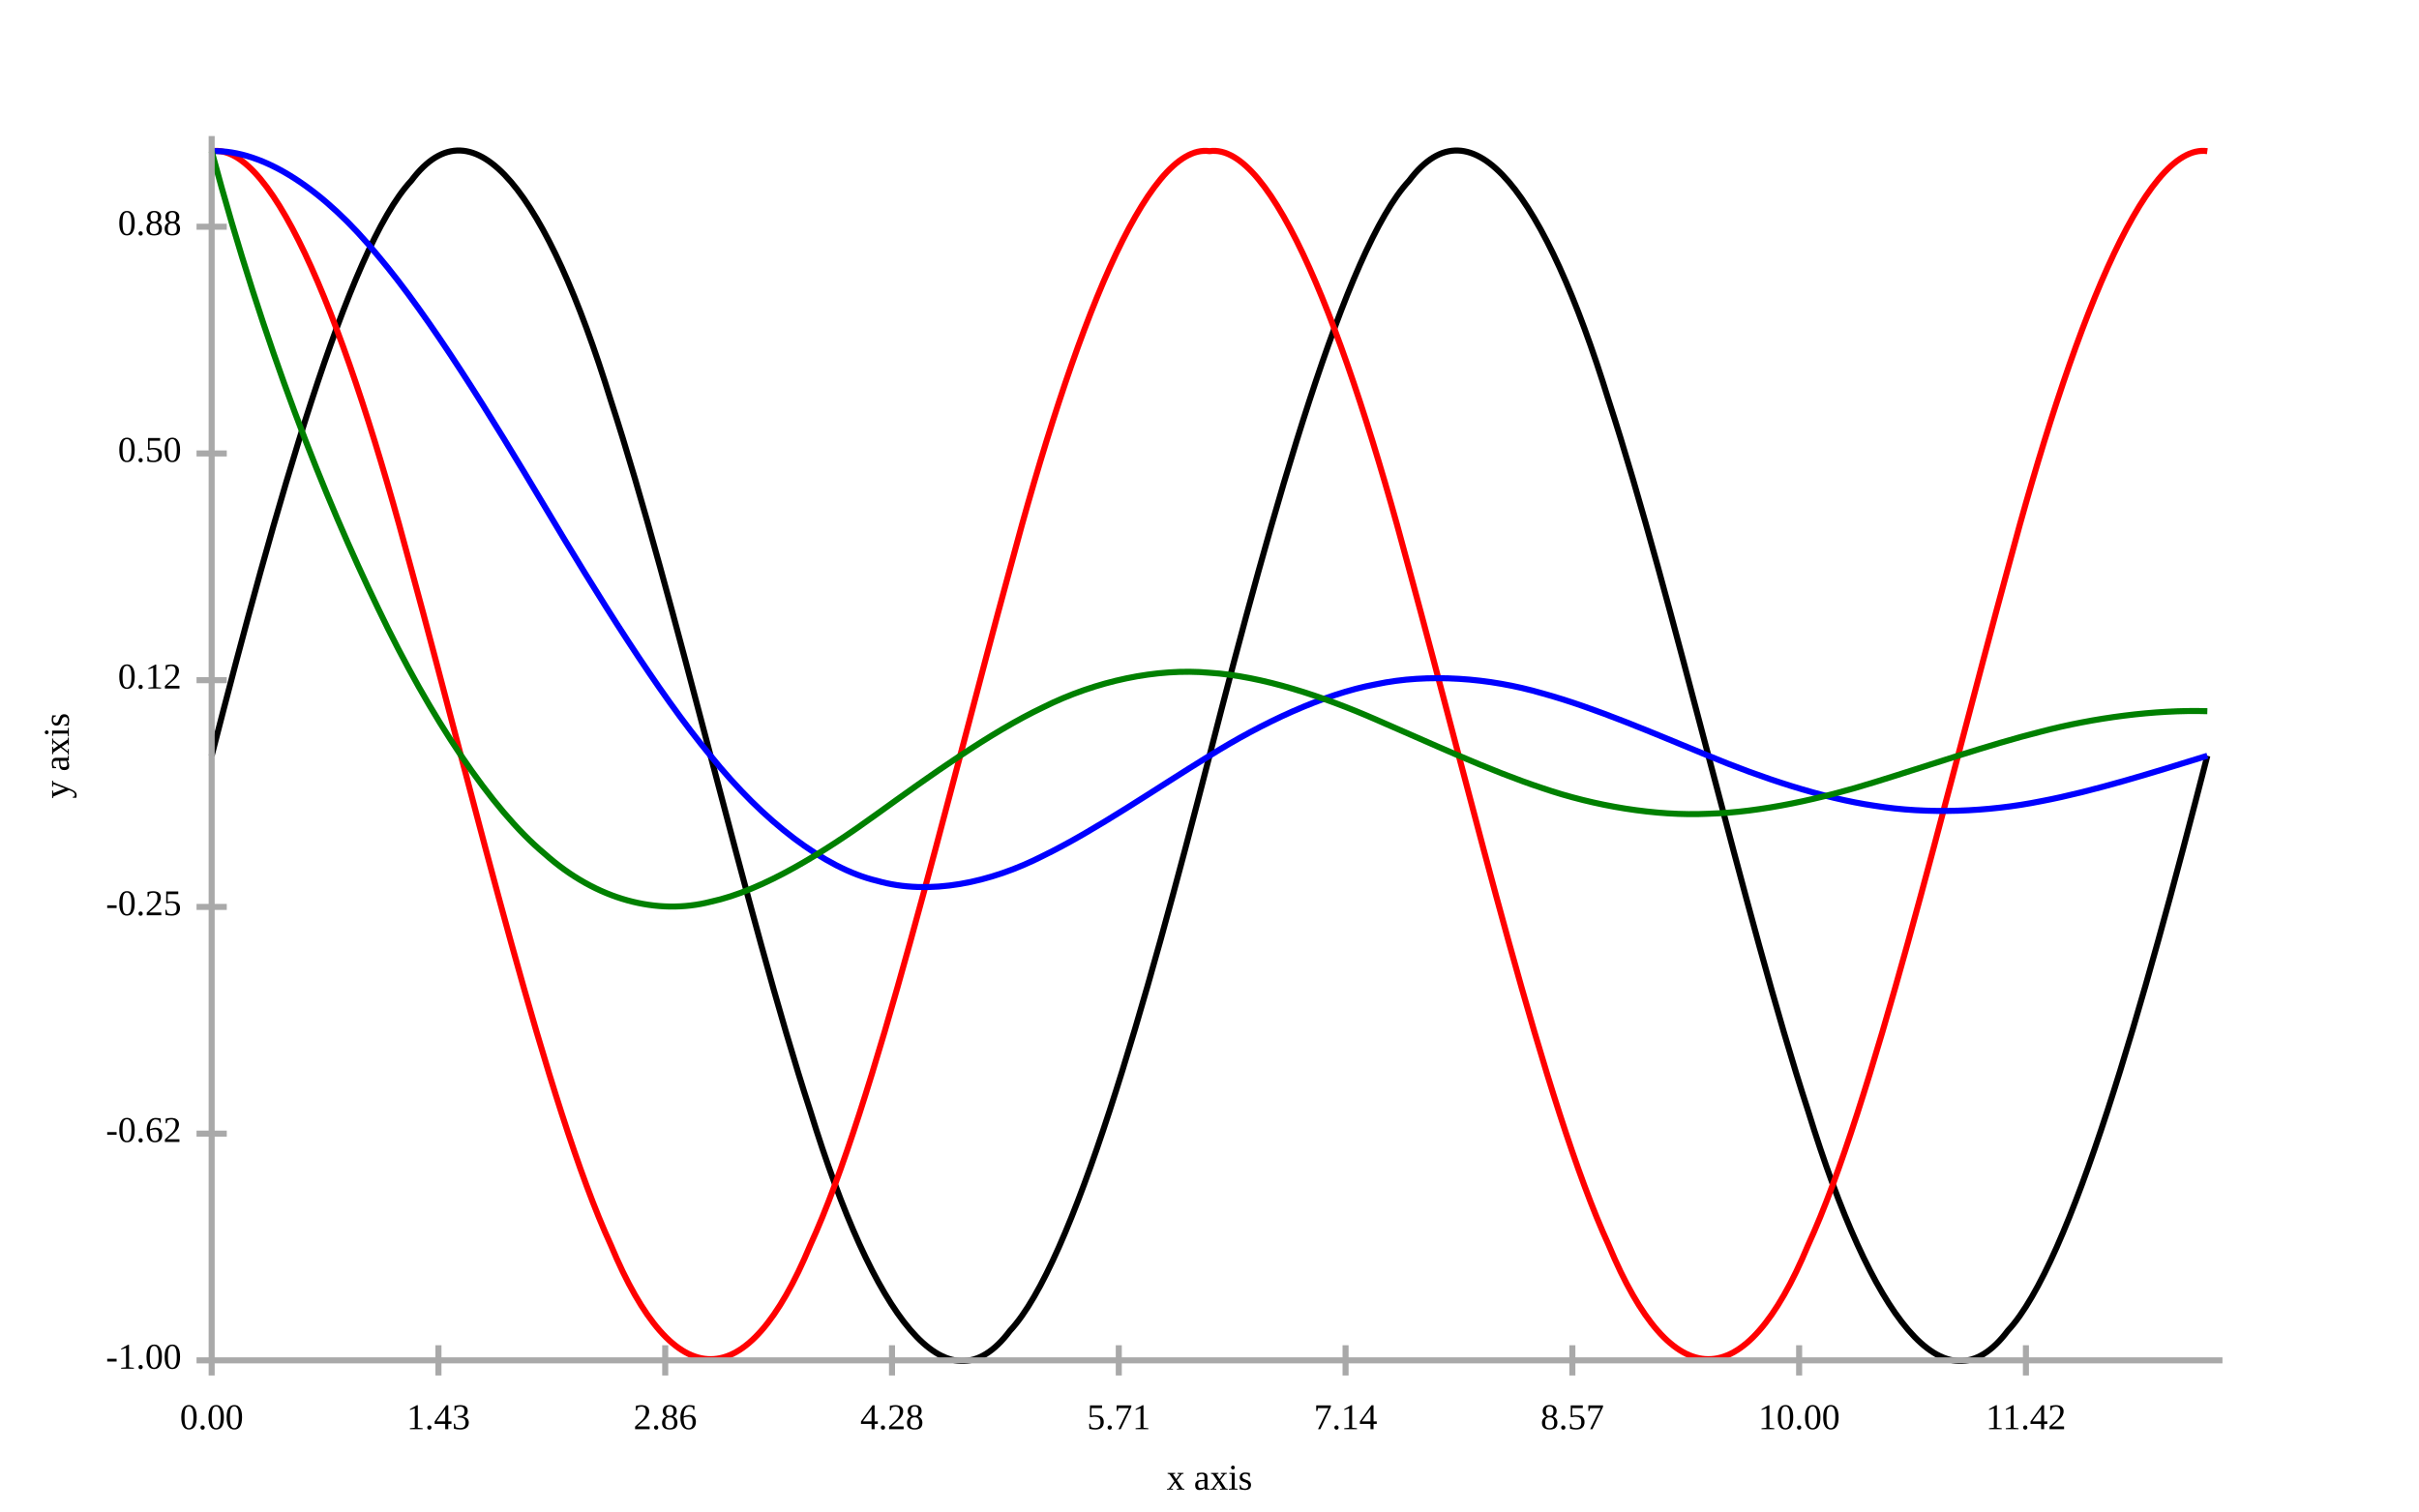
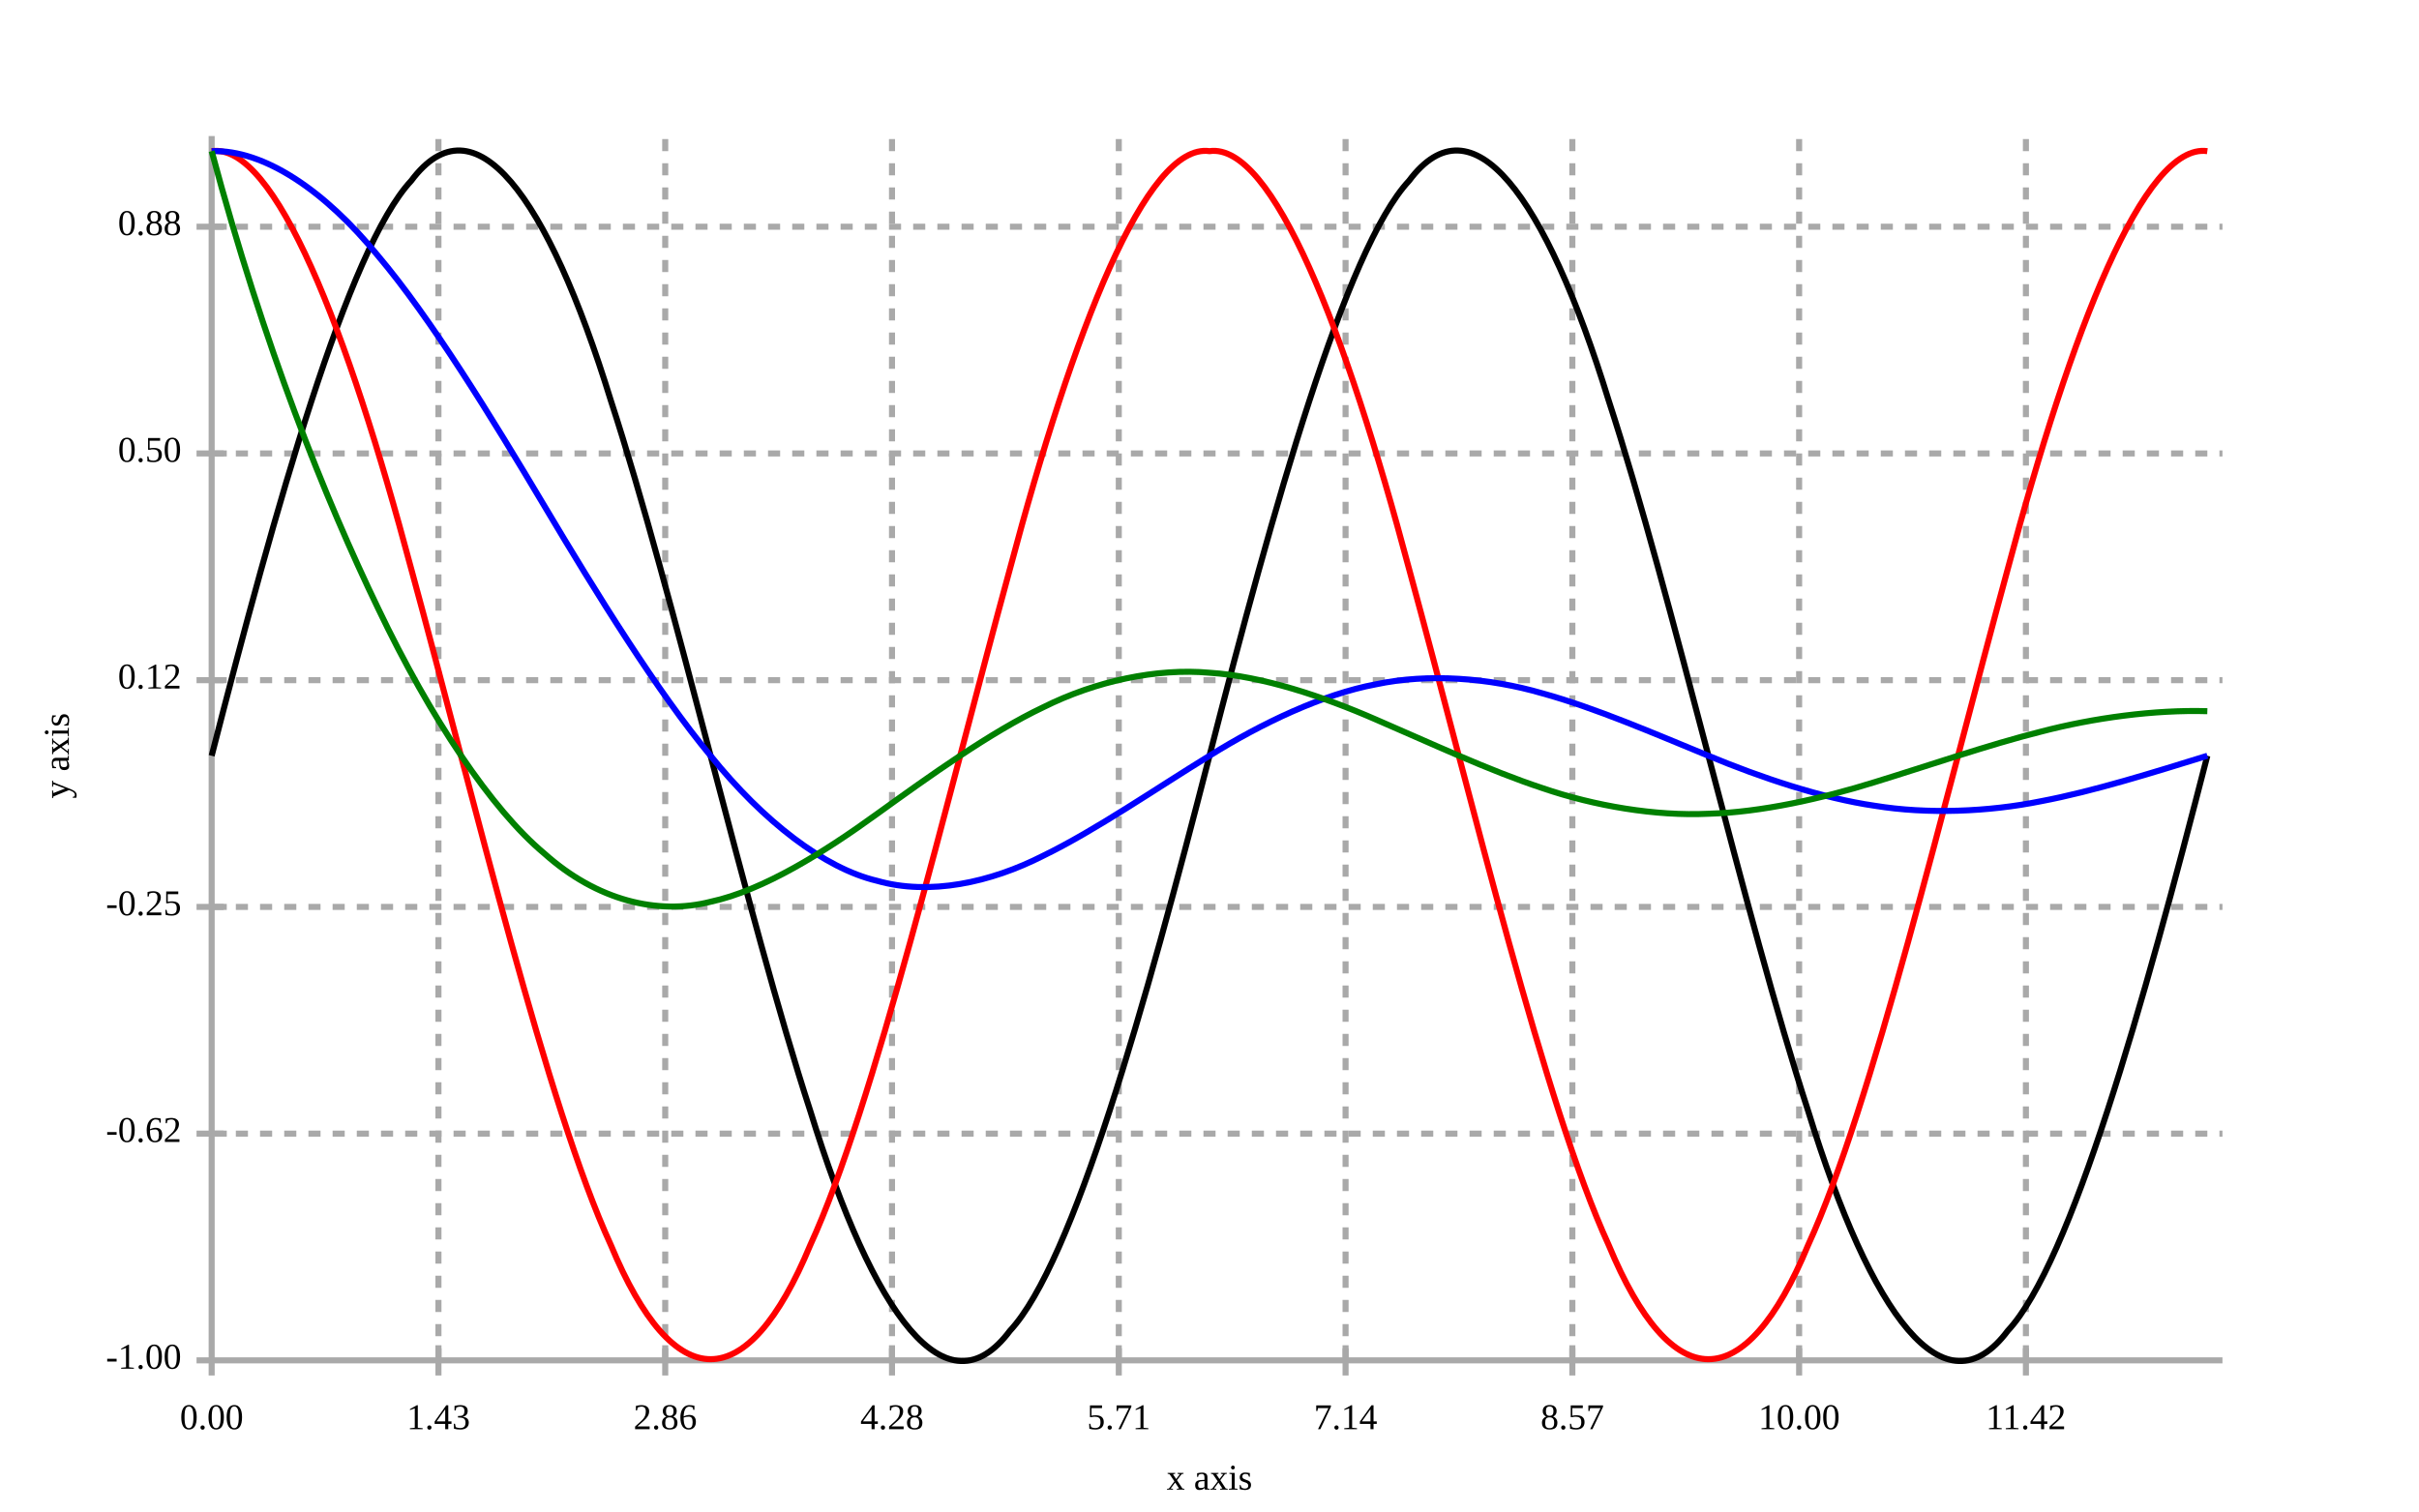
<svg xmlns="http://www.w3.org/2000/svg" width="800" height="500">
+   <line x1="70.0" y1="455.0" x2="70.0" y2="45.0" stroke="darkgray" stroke-width="2" />
+   <line x1="65.0" y1="450.0" x2="735.0" y2="450.0" stroke="darkgray" stroke-width="2" />
+   <text x="400.0" y="490.0" fill="black" text-anchor="middle" dominant-baseline="middle">x axis</text>
+   <text transform="translate(20, 250.0) rotate(270)" text-anchor="middle" dominant-baseline="middle">y axis</text>
+   <text x="70.0" y="470.0" fill="black" text-anchor="middle" dominant-baseline="middle">0.00</text>
+   <line x1="145.0" y1="455.0" x2="145.0" y2="445.0" stroke="darkgray" stroke-width="2" />
+   <text x="145.0" y="470.0" fill="black" text-anchor="middle" dominant-baseline="middle">1.43</text>
+   <line x1="145.0" y1="450.0" x2="145.0" y2="45.0" stroke="darkgray" stroke-width="2" stroke-dasharray="4,4" />
+   <line x1="220" y1="455.0" x2="220" y2="445.0" stroke="darkgray" stroke-width="2" />
+   <text x="220" y="470.0" fill="black" text-anchor="middle" dominant-baseline="middle">2.86</text>
+   <line x1="220" y1="450.0" x2="220" y2="45.0" stroke="darkgray" stroke-width="2" stroke-dasharray="4,4" />
+   <line x1="295.0" y1="455.0" x2="295.0" y2="445.0" stroke="darkgray" stroke-width="2" />
+   <text x="295.0" y="470.0" fill="black" text-anchor="middle" dominant-baseline="middle">4.28</text>
+   <line x1="295.0" y1="450.0" x2="295.0" y2="45.0" stroke="darkgray" stroke-width="2" stroke-dasharray="4,4" />
+   <line x1="370" y1="455.0" x2="370" y2="445.0" stroke="darkgray" stroke-width="2" />
+   <text x="370" y="470.0" fill="black" text-anchor="middle" dominant-baseline="middle">5.71</text>
+   <line x1="370" y1="450.0" x2="370" y2="45.0" stroke="darkgray" stroke-width="2" stroke-dasharray="4,4" />
+   <line x1="445.0" y1="455.0" x2="445.0" y2="445.0" stroke="darkgray" stroke-width="2" />
+   <text x="445.0" y="470.0" fill="black" text-anchor="middle" dominant-baseline="middle">7.14</text>
+   <line x1="445.0" y1="450.0" x2="445.0" y2="45.0" stroke="darkgray" stroke-width="2" stroke-dasharray="4,4" />
+   <line x1="520.0" y1="455.0" x2="520.0" y2="445.0" stroke="darkgray" stroke-width="2" />
+   <text x="520.0" y="470.0" fill="black" text-anchor="middle" dominant-baseline="middle">8.57</text>
+   <line x1="520.0" y1="450.0" x2="520.0" y2="45.0" stroke="darkgray" stroke-width="2" stroke-dasharray="4,4" />
+   <line x1="595.0" y1="455.0" x2="595.0" y2="445.0" stroke="darkgray" stroke-width="2" />
+   <text x="595.0" y="470.0" fill="black" text-anchor="middle" dominant-baseline="middle">10.00</text>
+   <line x1="595.0" y1="450.0" x2="595.0" y2="45.0" stroke="darkgray" stroke-width="2" stroke-dasharray="4,4" />
+   <line x1="670" y1="455.0" x2="670" y2="445.0" stroke="darkgray" stroke-width="2" />
+   <text x="670" y="470.0" fill="black" text-anchor="middle" dominant-baseline="middle">11.42</text>
+   <line x1="670" y1="450.0" x2="670" y2="45.0" stroke="darkgray" stroke-width="2" stroke-dasharray="4,4" />
+   <text x="60.0" y="450.0" fill="black" text-anchor="end" dominant-baseline="middle">-1.00</text>
+   <line x1="65.0" y1="375.0" x2="75.0" y2="375.0" stroke="darkgray" stroke-width="2" />
+   <text x="60.0" y="375.0" fill="black" text-anchor="end" dominant-baseline="middle">-0.62</text>
+   <line x1="70.0" y1="375.0" x2="735.0" y2="375.0" stroke="darkgray" stroke-width="2" stroke-dasharray="4,4" />
+   <line x1="65.0" y1="300.0" x2="75.0" y2="300.0" stroke="darkgray" stroke-width="2" />
+   <text x="60.0" y="300.0" fill="black" text-anchor="end" dominant-baseline="middle">-0.25</text>
+   <line x1="70.0" y1="300.0" x2="735.0" y2="300.0" stroke="darkgray" stroke-width="2" stroke-dasharray="4,4" />
+   <line x1="65.0" y1="225.0" x2="75.0" y2="225.0" stroke="darkgray" stroke-width="2" />
+   <text x="60.0" y="225.0" fill="black" text-anchor="end" dominant-baseline="middle">0.12</text>
+   <line x1="70.0" y1="225.0" x2="735.0" y2="225.0" stroke="darkgray" stroke-width="2" stroke-dasharray="4,4" />
+   <line x1="65.0" y1="150.0" x2="75.0" y2="150.0" stroke="darkgray" stroke-width="2" />
+   <text x="60.0" y="150.0" fill="black" text-anchor="end" dominant-baseline="middle">0.50</text>
+   <line x1="70.0" y1="150.0" x2="735.0" y2="150.0" stroke="darkgray" stroke-width="2" stroke-dasharray="4,4" />
+   <line x1="65.0" y1="75.0" x2="75.0" y2="75.0" stroke="darkgray" stroke-width="2" />
+   <text x="60.0" y="75.0" fill="black" text-anchor="end" dominant-baseline="middle">0.88</text>
+   <line x1="70.0" y1="75.0" x2="735.0" y2="75.0" stroke="darkgray" stroke-width="2" stroke-dasharray="4,4" />
  <path d="M 70.0 250.0 C 91.037 168.034, 115.043 82.25, 136.0 59.789 C 156.903 31.848, 181.043 64.455, 202.0 132.443 C 223.038 196.964, 246.962 303.036, 268.0 367.557 C 288.957 435.545, 313.097 468.152, 334.0 440.211 C 354.957 417.75, 378.963 331.966, 400.0 250 C 421.037 168.034, 445.043 82.25, 466.0 59.789 C 486.903 31.848, 511.043 64.455, 532.0 132.443 C 553.038 196.964, 576.962 303.036, 598.0 367.557 C 618.957 435.545, 643.097 468.152, 664.0 440.211 C 684.957 417.75, 708.963 331.966, 730.0 250 " fill-opacity="0" stroke="black" stroke-width="2" />
  <path d="M 70.0 50.0 C 90.916 47.113, 114.996 109.337, 136.0 188.197 C 157.049 265.218, 180.996 366.101, 202.0 411.803 C 222.918 462.212, 247.082 462.212, 268.0 411.803 C 289.004 366.101, 312.951 265.218, 334.0 188.197 C 355.004 109.337, 379.084 47.113, 400.0 50.0 C 420.916 47.113, 444.996 109.337, 466.0 188.197 C 487.049 265.218, 510.996 366.101, 532.0 411.803 C 552.918 462.212, 577.082 462.212, 598.0 411.803 C 619.004 366.101, 642.951 265.218, 664.0 188.197 C 685.004 109.337, 709.084 47.113, 730.0 50.0 " fill-opacity="0" stroke="red" stroke-width="2" />
  <path d="M 70.0 50.0 C 87.396 49.403, 107.601 63.226, 125.0 84.601 C 142.396 105.154, 162.602 138.05, 180.0 167.301 C 197.397 196.568, 217.605 229.093, 235.0 250.0 C 252.397 271.644, 272.605 287.232, 290.0 291.35 C 307.396 296.336, 327.603 291.958, 345.0 283.08 C 362.396 274.615, 382.604 260.658, 400.0 250.0 C 417.396 239.151, 437.605 229.597, 455.0 226.372 C 472.396 222.659, 492.604 224.251, 510.0 229.325 C 527.396 234.085, 547.604 242.857, 565.0 250.0 C 582.396 257.228, 602.605 264.034, 620.0 266.54 C 637.395 269.378, 657.604 268.564, 675.0 265.036 C 692.395 261.752, 712.604 255.37, 730.0 250.0 " fill-opacity="0" stroke="blue" stroke-width="2" />
  <path d="M 70.0 50.0 C 87.387 114.885, 107.628 165.168, 125.0 201.153 C 142.399 237.633, 162.607 267.795, 180.0 282.316 C 197.397 297.92, 217.603 302.762, 235.0 298.291 C 252.396 294.571, 272.603 281.878, 290.0 269.272 C 307.396 256.744, 327.604 242.212, 345.0 233.964 C 362.396 225.27, 382.605 220.959, 400.0 222.539 C 417.396 223.636, 437.604 230.388, 455.0 237.996 C 472.396 245.484, 492.604 254.947, 510.0 260.664 C 527.396 266.646, 547.605 270.013, 565.0 269.185 C 582.395 268.703, 602.604 264.157, 620.0 258.717 C 637.396 253.385, 657.605 246.381, 675.0 242.012 C 692.395 237.458, 712.605 234.737, 730.0 235.258 " fill-opacity="0" stroke="green" stroke-width="2" />
-   <line x1="70.0" y1="455.0" x2="70.0" y2="45.0" stroke="darkgray" stroke-width="2" />
-   <line x1="65.0" y1="450.0" x2="735.0" y2="450.0" stroke="darkgray" stroke-width="2" />
-   <text x="400.0" y="490.0" fill="black" text-anchor="middle" dominant-baseline="middle">x axis</text>
-   <text transform="translate(20.0, 250.0) rotate(270)" text-anchor="middle" dominant-baseline="middle">y axis</text>
-   <text x="70.0" y="470.0" fill="black" text-anchor="middle" dominant-baseline="middle">0.00</text>
-   <line x1="145.0" y1="455.0" x2="145.0" y2="445.0" stroke="darkgray" stroke-width="2" />
-   <text x="145.0" y="470.0" fill="black" text-anchor="middle" dominant-baseline="middle">1.43</text>
-   <line x1="220" y1="455.0" x2="220" y2="445.0" stroke="darkgray" stroke-width="2" />
-   <text x="220" y="470.0" fill="black" text-anchor="middle" dominant-baseline="middle">2.86</text>
-   <line x1="295.0" y1="455.0" x2="295.0" y2="445.0" stroke="darkgray" stroke-width="2" />
-   <text x="295.0" y="470.0" fill="black" text-anchor="middle" dominant-baseline="middle">4.28</text>
-   <line x1="370" y1="455.0" x2="370" y2="445.0" stroke="darkgray" stroke-width="2" />
-   <text x="370" y="470.0" fill="black" text-anchor="middle" dominant-baseline="middle">5.71</text>
-   <line x1="445.0" y1="455.0" x2="445.0" y2="445.0" stroke="darkgray" stroke-width="2" />
-   <text x="445.0" y="470.0" fill="black" text-anchor="middle" dominant-baseline="middle">7.14</text>
-   <line x1="520.0" y1="455.0" x2="520.0" y2="445.0" stroke="darkgray" stroke-width="2" />
-   <text x="520.0" y="470.0" fill="black" text-anchor="middle" dominant-baseline="middle">8.57</text>
-   <line x1="595.0" y1="455.0" x2="595.0" y2="445.0" stroke="darkgray" stroke-width="2" />
-   <text x="595.0" y="470.0" fill="black" text-anchor="middle" dominant-baseline="middle">10.00</text>
-   <line x1="670" y1="455.0" x2="670" y2="445.0" stroke="darkgray" stroke-width="2" />
-   <text x="670" y="470.0" fill="black" text-anchor="middle" dominant-baseline="middle">11.42</text>
-   <text x="60.0" y="450.0" fill="black" text-anchor="end" dominant-baseline="middle">-1.00</text>
-   <line x1="65.0" y1="375.0" x2="75.0" y2="375.0" stroke="darkgray" stroke-width="2" />
-   <text x="60.0" y="375.0" fill="black" text-anchor="end" dominant-baseline="middle">-0.62</text>
-   <line x1="65.0" y1="300.0" x2="75.0" y2="300.0" stroke="darkgray" stroke-width="2" />
-   <text x="60.0" y="300.0" fill="black" text-anchor="end" dominant-baseline="middle">-0.25</text>
-   <line x1="65.0" y1="225.0" x2="75.0" y2="225.0" stroke="darkgray" stroke-width="2" />
-   <text x="60.0" y="225.0" fill="black" text-anchor="end" dominant-baseline="middle">0.12</text>
-   <line x1="65.0" y1="150.0" x2="75.0" y2="150.0" stroke="darkgray" stroke-width="2" />
-   <text x="60.0" y="150.0" fill="black" text-anchor="end" dominant-baseline="middle">0.50</text>
-   <line x1="65.0" y1="75.0" x2="75.0" y2="75.0" stroke="darkgray" stroke-width="2" />
-   <text x="60.0" y="75.0" fill="black" text-anchor="end" dominant-baseline="middle">0.88</text>
</svg>
